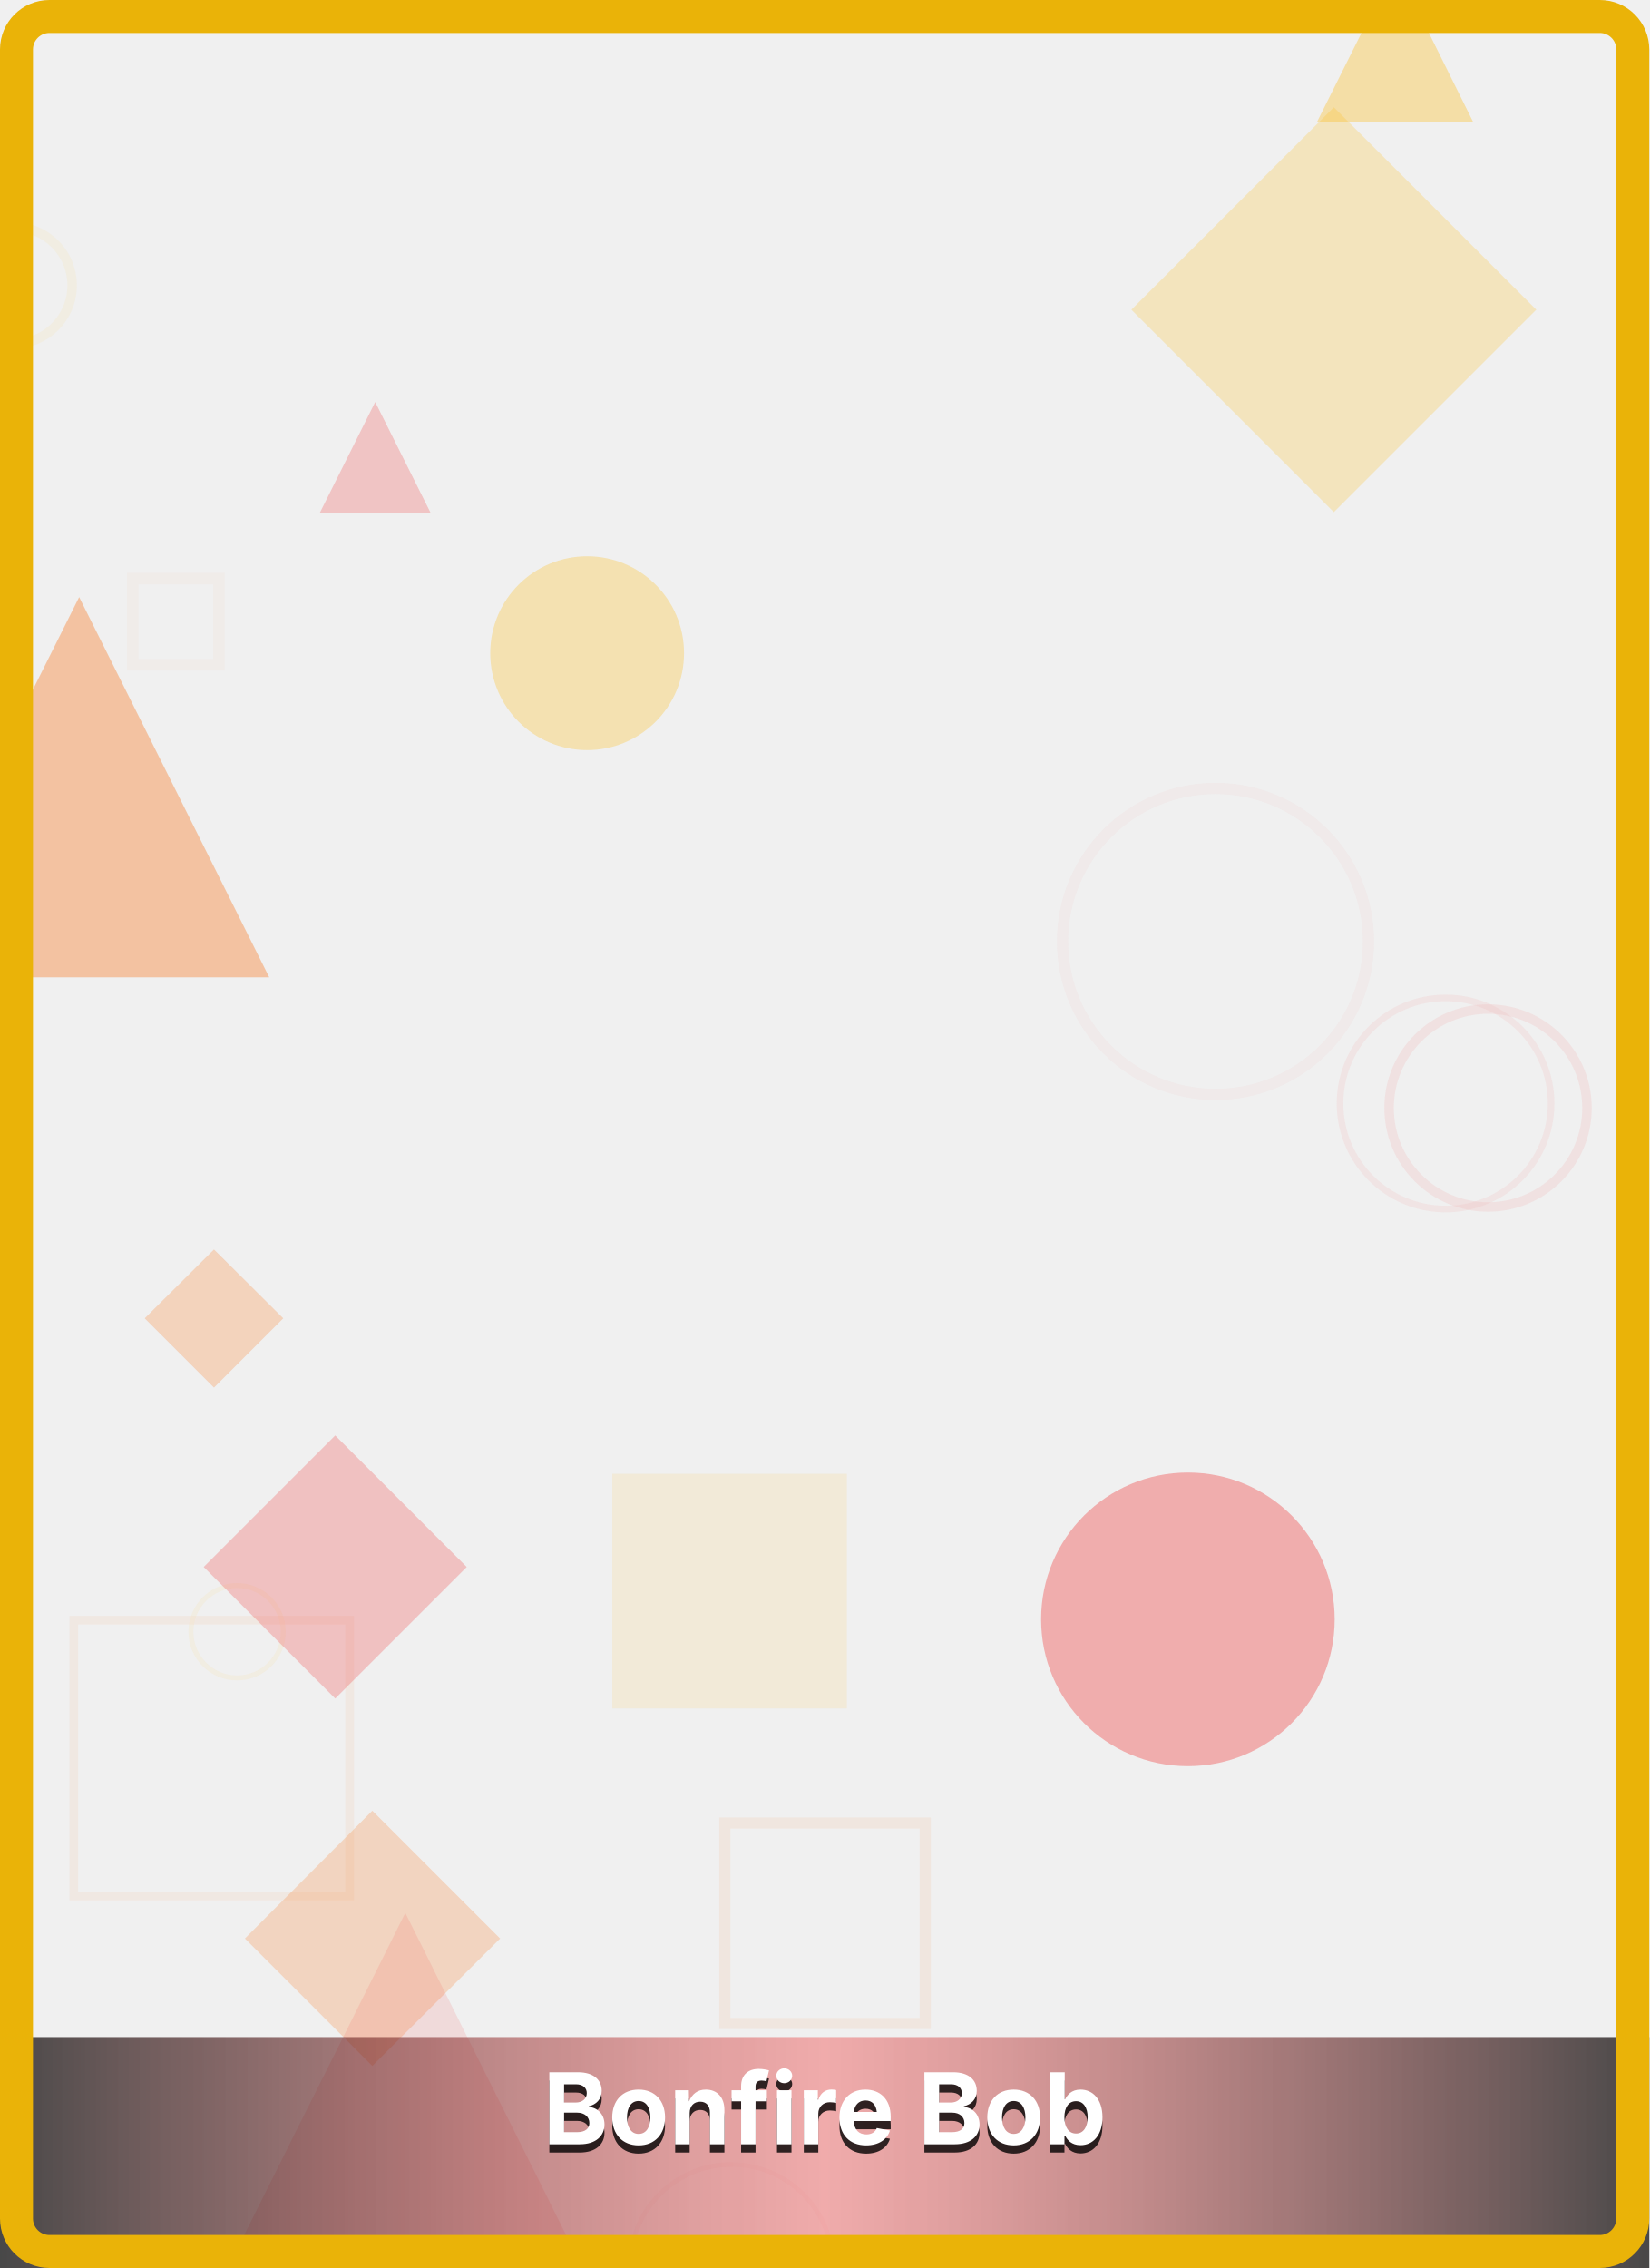
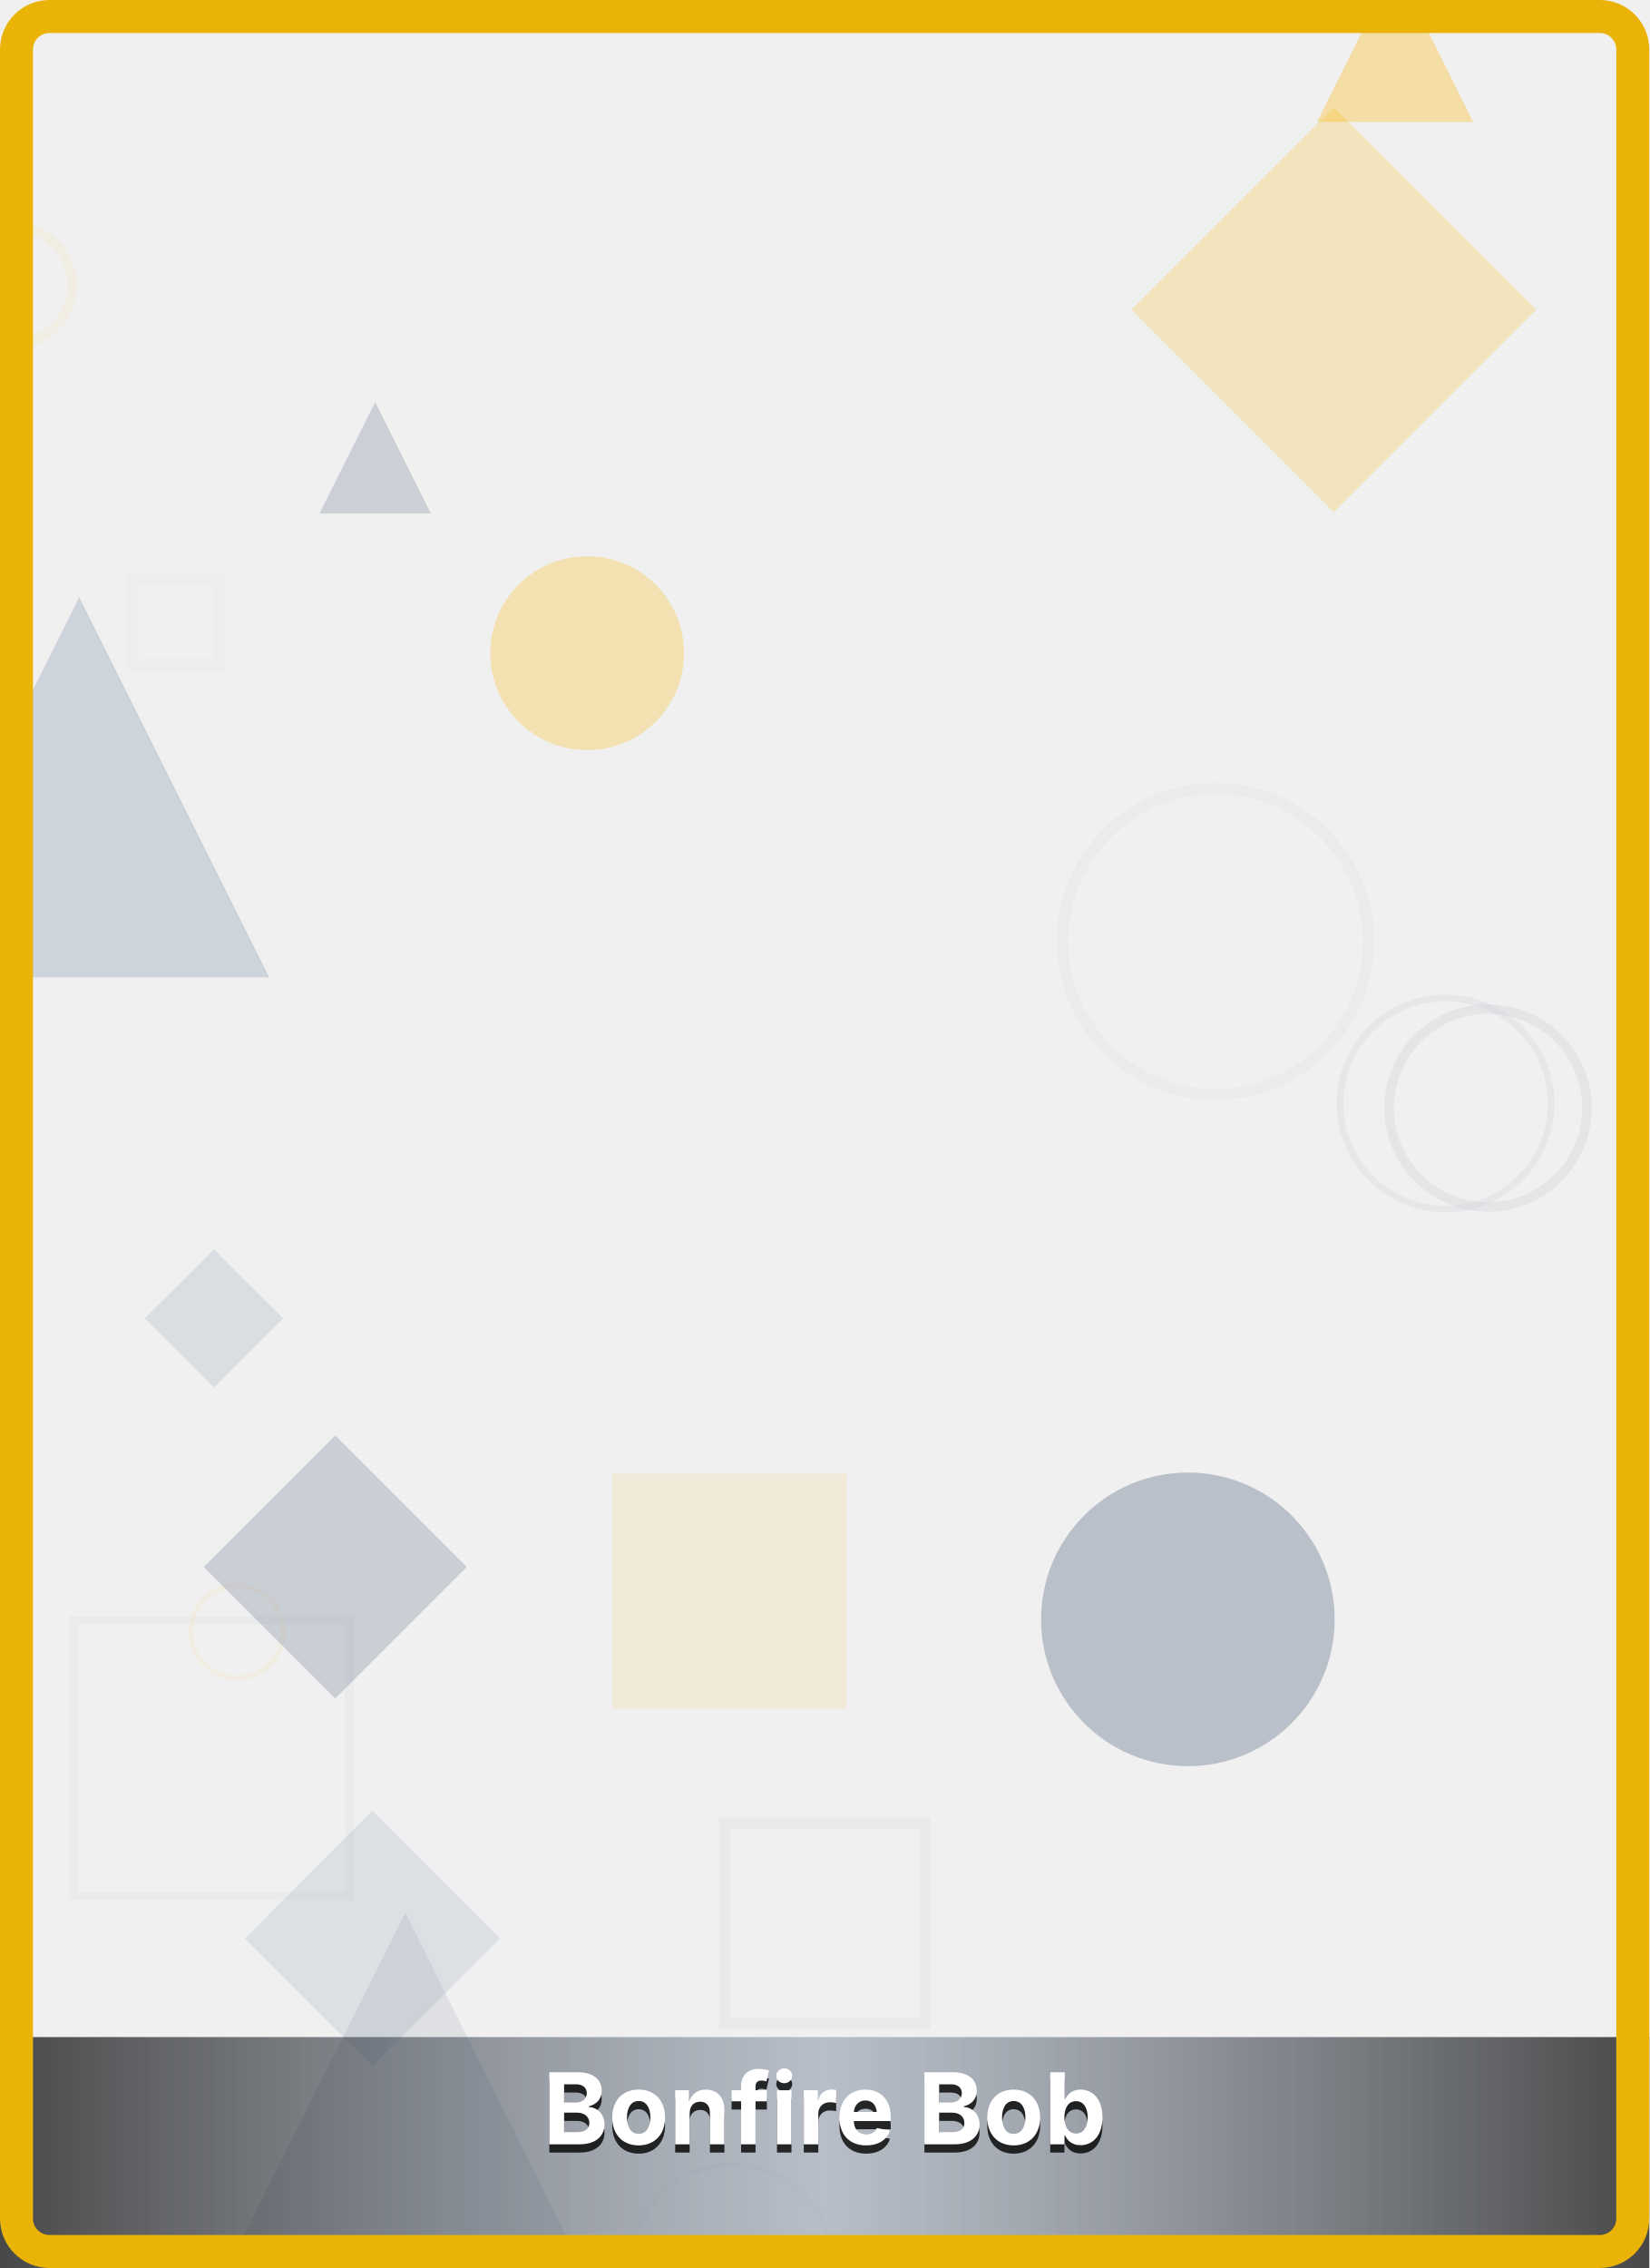
<svg xmlns="http://www.w3.org/2000/svg" viewBox="0 0 400 550" width="400" height="550">
  <defs>
    <linearGradient id="bg-gradient-summer_003" x1="0%" y1="0%" x2="100%" y2="100%">
-       <stop offset="0%" style="stop-color:#ef4444;stop-opacity:0.26" />
-       <stop offset="50%" style="stop-color:#f97316;stop-opacity:0.4" />
-       <stop offset="100%" style="stop-color:#ef4444;stop-opacity:0.26" />
+       <stop offset="0%" style="stop-color:#64748b;stop-opacity:0.26" />
+       <stop offset="50%" style="stop-color:#94a3b8;stop-opacity:0.4" />
+       <stop offset="100%" style="stop-color:#64748b;stop-opacity:0.26" />
    </linearGradient>
    <filter id="shadow-summer_003">
      <feDropShadow dx="0" dy="2" stdDeviation="3" flood-opacity="0.8" />
    </filter>
  </defs>
  <rect width="400" height="550" fill="url(#bg-gradient-0.06388767436146736)" />
  <g opacity="0.3">
-     <circle cx="350.6" cy="267.6" r="25.6" fill="none" stroke="#ef4444" stroke-width="1.6" opacity="0.24" />
+     <circle cx="350.6" cy="267.6" r="25.6" fill="none" stroke="#64748b" stroke-width="1.6" opacity="0.24" />
    <circle cx="3.3" cy="69.2" r="14.2" fill="none" stroke="#fbbf24" stroke-width="2.3" opacity="0.23" />
-     <circle cx="360.9" cy="268.7" r="24.0" fill="none" stroke="#ef4444" stroke-width="2.3" opacity="0.29" />
-     <circle cx="294.8" cy="228.3" r="37.1" fill="none" stroke="#ef4444" stroke-width="2.7" opacity="0.13" />
-     <rect x="175.8" y="442.1" width="48.6" height="48.6" fill="none" stroke="#f97316" stroke-width="2.7" opacity="0.26" />
-     <rect x="17.9" y="392.9" width="66.9" height="66.9" fill="none" stroke="#f97316" stroke-width="2.1" opacity="0.21" />
-     <circle cx="177.4" cy="549.5" r="24.6" fill="none" stroke="#ef4444" stroke-width="1.1" opacity="0.10" />
-     <rect x="32.2" y="140.3" width="20.9" height="20.9" fill="none" stroke="#f97316" stroke-width="2.8" opacity="0.11" />
+     <circle cx="360.9" cy="268.7" r="24.0" fill="none" stroke="#64748b" stroke-width="2.3" opacity="0.29" />
+     <circle cx="294.8" cy="228.3" r="37.1" fill="none" stroke="#64748b" stroke-width="2.7" opacity="0.13" />
+     <rect x="175.8" y="442.1" width="48.6" height="48.6" fill="none" stroke="#94a3b8" stroke-width="2.7" opacity="0.26" />
+     <rect x="17.9" y="392.9" width="66.9" height="66.9" fill="none" stroke="#94a3b8" stroke-width="2.1" opacity="0.21" />
+     <circle cx="177.4" cy="549.5" r="24.6" fill="none" stroke="#64748b" stroke-width="1.1" opacity="0.10" />
+     <rect x="32.2" y="140.3" width="20.9" height="20.9" fill="none" stroke="#94a3b8" stroke-width="2.8" opacity="0.11" />
    <circle cx="57.5" cy="395.7" r="11.2" fill="none" stroke="#fbbf24" stroke-width="1.2" opacity="0.24" />
  </g>
-   <polygon points="91.0,97.5 104.5,124.5 77.5,124.5" fill="#ef4444" opacity="0.26" />
-   <polygon points="19.2,144.8 65.3,237.0 -26.9,237.0" fill="#f97316" opacity="0.36" />
-   <polygon points="81.3,348.1 113.2,380.0 81.3,411.9 49.4,380.0" fill="#ef4444" opacity="0.27" />
-   <circle cx="288.1" cy="392.7" r="35.6" fill="#ef4444" opacity="0.39" />
-   <polygon points="90.3,439.1 121.3,470.1 90.3,501.0 59.4,470.1" fill="#f97316" opacity="0.22" />
+   <polygon points="91.0,97.5 104.5,124.5 77.5,124.5" fill="#64748b" opacity="0.26" />
+   <polygon points="19.2,144.8 65.3,237.0 -26.9,237.0" fill="#94a3b8" opacity="0.36" />
+   <polygon points="81.3,348.1 113.2,380.0 81.3,411.9 49.4,380.0" fill="#64748b" opacity="0.27" />
+   <circle cx="288.1" cy="392.7" r="35.6" fill="#64748b" opacity="0.39" />
+   <polygon points="90.3,439.1 121.3,470.1 90.3,501.0 59.4,470.1" fill="#94a3b8" opacity="0.22" />
  <rect x="148.5" y="357.4" width="56.9" height="56.9" fill="#fbbf24" opacity="0.12" />
-   <polygon points="51.9,303.0 68.7,319.7 51.9,336.5 35.1,319.7" fill="#f97316" opacity="0.24" />
-   <polygon points="98.3,463.9 145.0,557.4 51.5,557.4" fill="#ef4444" opacity="0.13" />
+   <polygon points="51.9,303.0 68.7,319.7 51.9,336.5 35.1,319.7" fill="#94a3b8" opacity="0.24" />
+   <polygon points="98.3,463.9 145.0,557.4 51.5,557.4" fill="#64748b" opacity="0.13" />
  <circle cx="142.4" cy="158.4" r="23.5" fill="#fbbf24" opacity="0.31" />
  <polygon points="338.4,-8.4 357.3,29.6 319.4,29.6" fill="#fbbf24" opacity="0.36" />
  <polygon points="323.5,26.0 372.6,75.1 323.5,124.2 274.4,75.1" fill="#fbbf24" opacity="0.25" />
  <defs>
    <linearGradient id="text-bg-11" x1="0%" y1="0%" x2="100%" y2="0%">
      <stop offset="0%" style="stop-color:#000000;stop-opacity:0.7" />
-       <stop offset="50%" style="stop-color:#ef4444;stop-opacity:0.4" />
+       <stop offset="50%" style="stop-color:#64748b;stop-opacity:0.4" />
      <stop offset="100%" style="stop-color:#000000;stop-opacity:0.7" />
    </linearGradient>
  </defs>
  <rect x="0" y="494" width="400" height="56" fill="url(#text-bg-11)" />
  <text x="200" y="522" font-family="system-ui, -apple-system, sans-serif" font-size="24" font-weight="bold" text-anchor="middle" fill="#000000" opacity="0.8">Bonfire Bob</text>
  <text x="200" y="520" font-family="system-ui, -apple-system, sans-serif" font-size="24" font-weight="bold" text-anchor="middle" fill="#ffffff">Bonfire Bob</text>
  <rect x="4" y="4" width="392" height="542" fill="none" stroke="#eab308" stroke-width="8" rx="8" ry="8" />
</svg>
